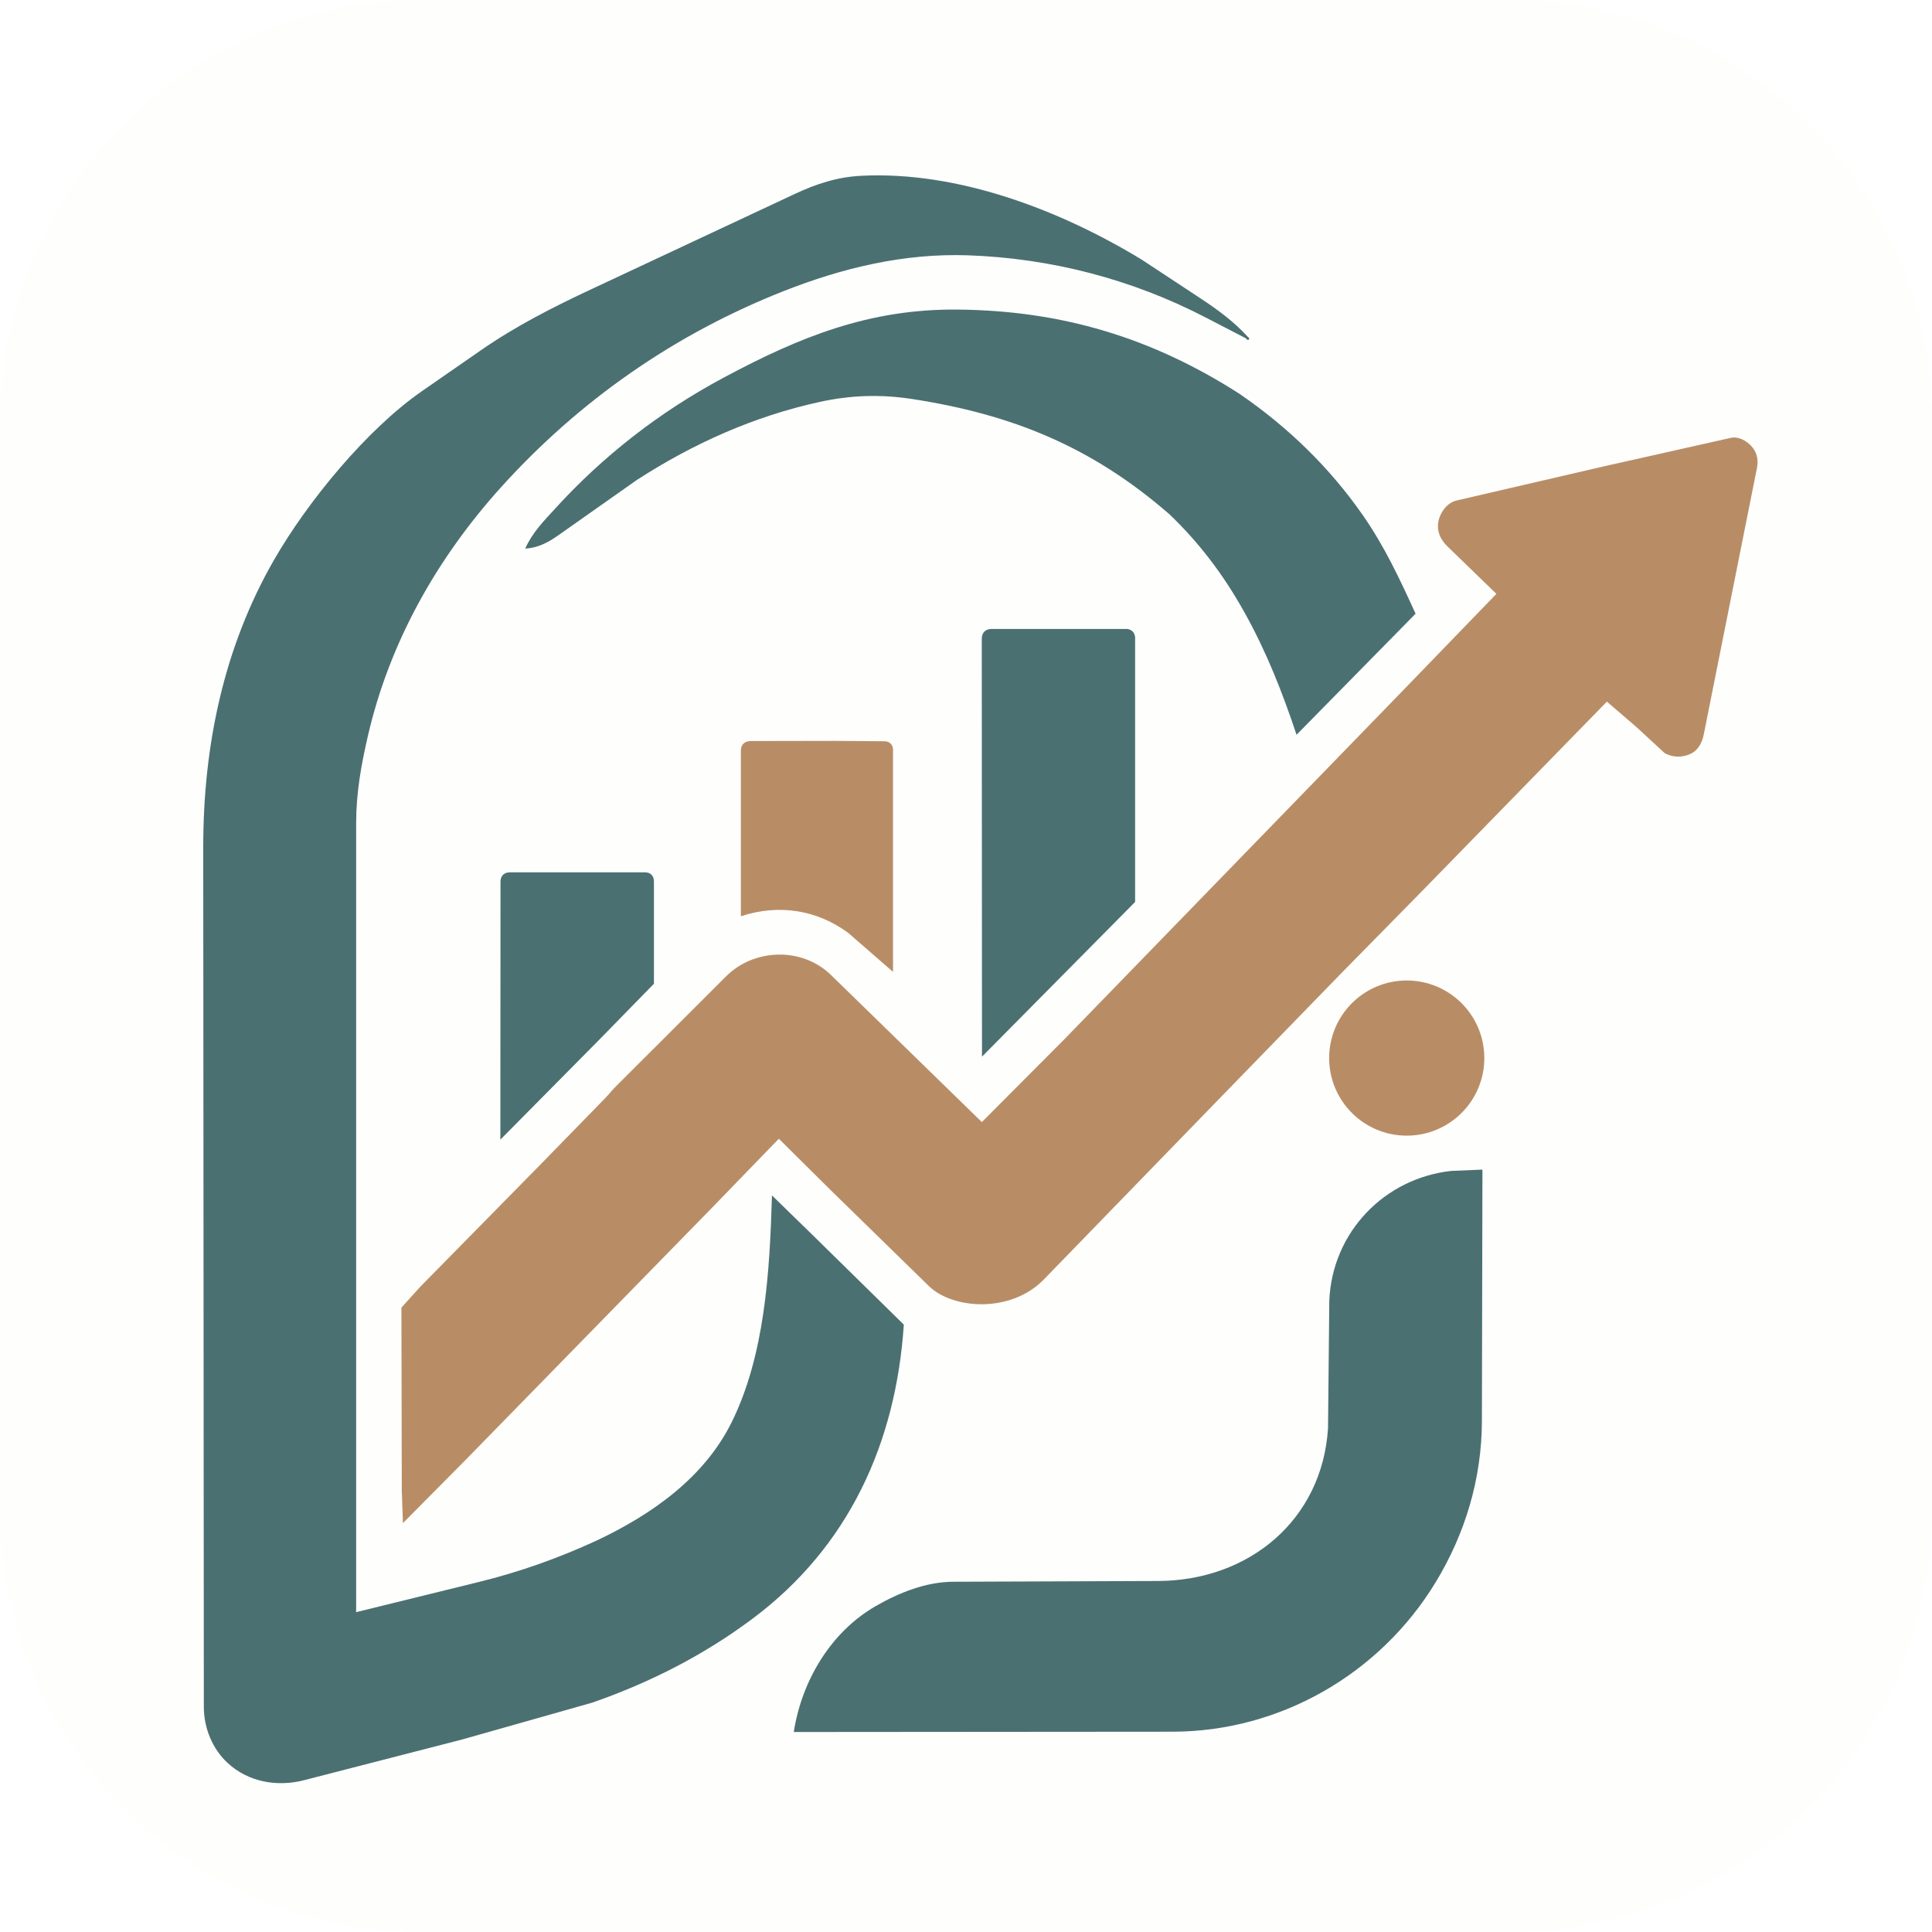
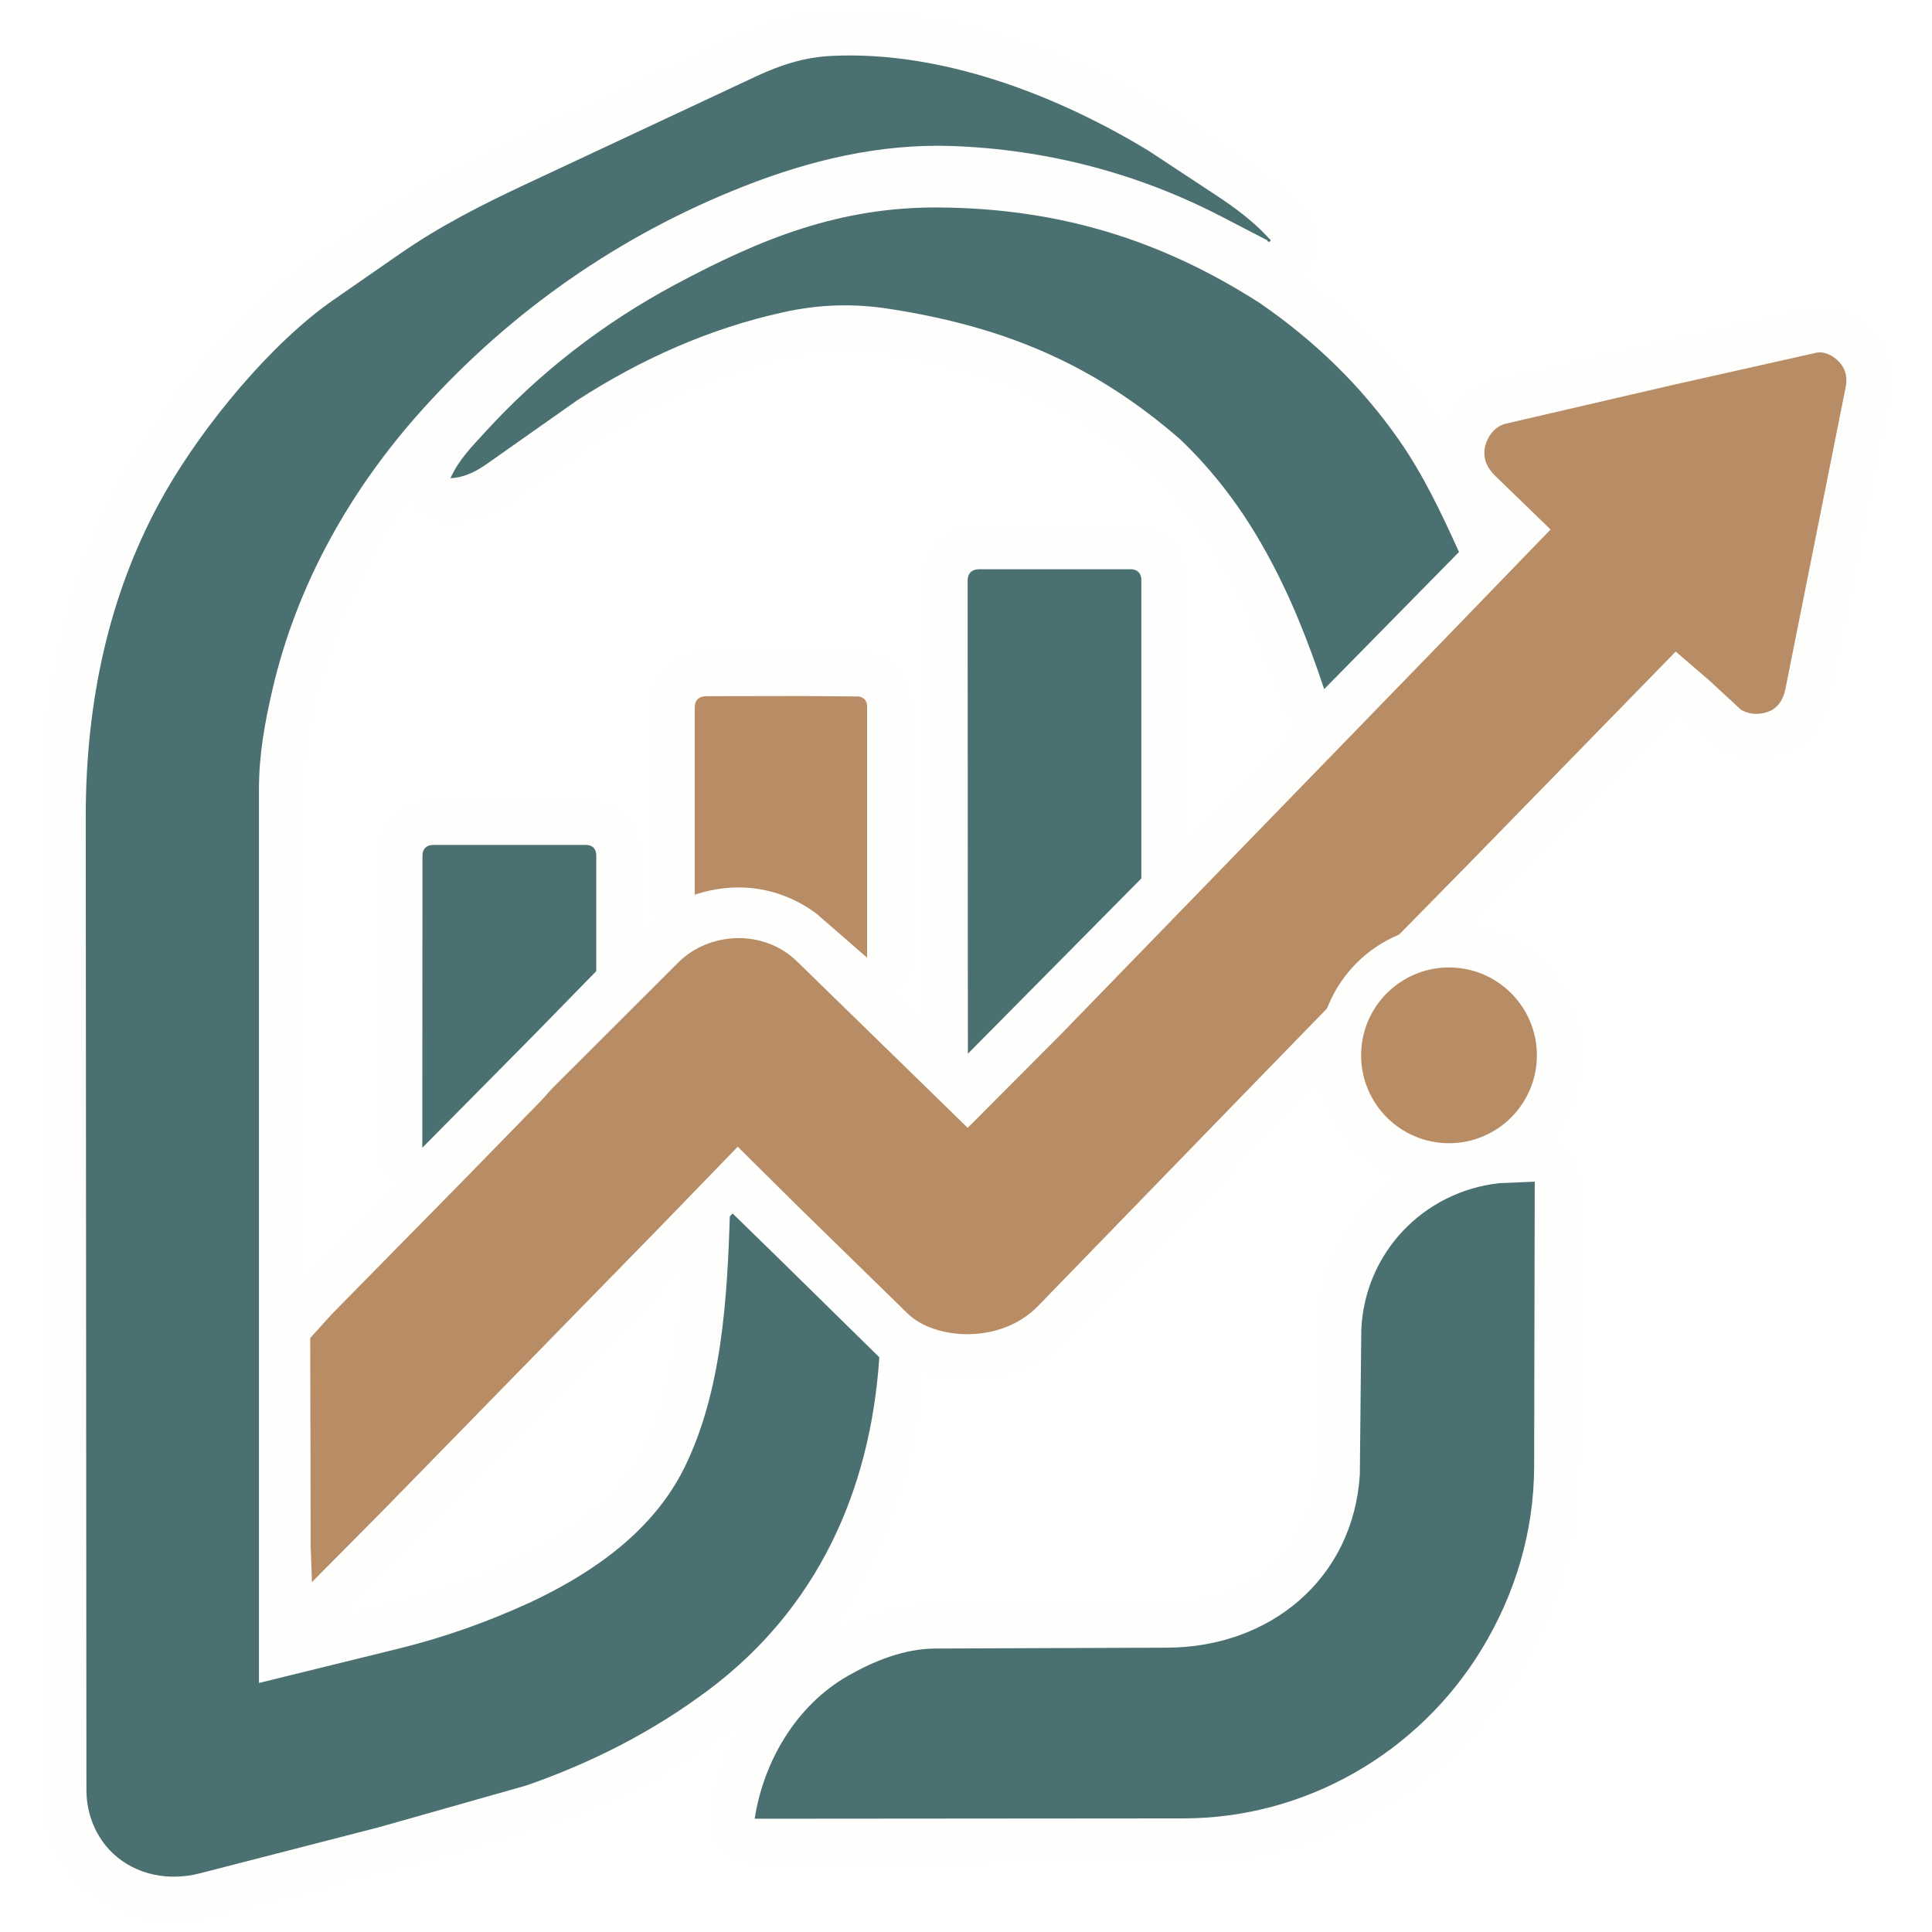
- <svg xmlns="http://www.w3.org/2000/svg" viewBox="27 -9 256 256">
-   <rect x="27" y="-9" width="256" height="256" rx="56" fill="#fefefc" />
-   <path fill="#4b7071" d="M192.07,35.82l-5.33-2.76c-9.74-5.05-20.43-7.84-31.49-8.23-8.49-.29-16.62,1.67-24.43,4.75-14.41,5.68-27.05,14.49-37.42,25.97-8.49,9.4-14.79,20.56-17.65,32.95-.9,3.9-1.56,7.57-1.56,11.64v104.48s16.22-3.99,16.22-3.99c5.46-1.34,10.54-3.15,15.63-5.49,7.33-3.46,14.27-8.33,17.91-15.69,4.4-8.91,5.04-19.88,5.34-30.05l5.57,5.43,11.9,11.69c-1.04,15.68-7.29,29.44-20.05,38.97-6.48,4.84-13.59,8.46-21.24,11.12l-17.23,4.88-20.97,5.4c-3.57.92-7.4.23-10.12-2.3-1.97-1.83-3.14-4.56-3.14-7.43l-.08-113.92c0-13.38,2.69-26.41,9.38-38.05,4.46-7.76,12.3-17.29,19.57-22.34l7.8-5.41c4.68-3.25,9.63-5.76,14.83-8.19l26.8-12.55c2.89-1.35,5.68-2.26,8.86-2.41,12.78-.63,26.3,4.53,37.14,11.13l7.83,5.16c2.26,1.49,4.4,3.08,6.17,5.02.02.02.06.08.09.09.33.21-.06.51-.23.24l-.09-.12Z" />
-   <path fill="#b88d66" d="M80.24,188.83l-.05-24.57,2.52-2.78,3.34-3.4,12.47-12.68,8.66-8.88c.55-.56.82-.96,1.38-1.52l6.84-6.83,7.82-7.81c3.66-3.66,10.02-3.94,13.9-.16l19.98,19.48,10.95-10.99,44.3-45.63,12.93-13.37-6.47-6.27c-.97-.94-1.5-2.09-1.18-3.48.23-.99,1.04-2.31,2.41-2.63l19.67-4.56,16.62-3.73c1.04-.23,2.04.39,2.64.99.76.77,1.08,1.78.84,2.98l-7.05,35.32c-.24,1.22-.83,2.16-1.75,2.58-1.08.5-2.37.52-3.46-.12l-3.7-3.42-3.93-3.38-24.4,25.01-10.96,11.15-16.44,16.91-22.79,23.48c-4.39,4.53-12.09,3.97-15.25.89l-12.86-12.56-7.02-6.96-8.93,9.22-32.58,33.34-8.3,8.37-.14-4Z" />
-   <path fill="#4b7071" d="M132.18,220.5c1.04-6.73,4.86-13.23,10.85-16.68,3.12-1.79,6.66-3.22,10.32-3.23l27.08-.1c12.05-.04,21.77-8.06,22.54-20.25l.17-16.94c.4-9,7.26-16.17,16.17-17.15l4.12-.17-.07,33.31c-.02,7.64-2.21,14.94-6.16,21.42-7.38,12.11-20.59,19.74-34.85,19.75l-50.17.04Z" />
-   <path fill="#4b7071" d="M181.87,59.07c-10.2-8.85-20.7-13.15-34.01-15.2-4.17-.64-8.11-.52-12.26.39-8.69,1.9-16.72,5.5-24.19,10.32l-10.42,7.34c-1.32.93-2.67,1.68-4.4,1.77.99-2.18,2.46-3.64,3.99-5.32,6.39-7.01,13.87-12.81,22.25-17.3,10.11-5.42,19.32-9.15,31-9.05,13.87.12,25.81,3.72,37.45,11.19,6.38,4.39,11.88,9.7,16.31,16.07,2.85,4.09,4.89,8.45,6.98,13.04l-15.77,16.04c-1.9-5.7-4.02-11.06-6.91-16.23-2.73-4.9-5.95-9.19-10.01-13.06Z" />
-   <path fill="#4b7071" d="M177.4,110.52l-20.28,20.49-.03-55.34c0-.87.5-1.31,1.28-1.33h17.98c.61.09.96.42,1.06,1.08v35.1Z" />
-   <path fill="#4b7071" d="M113.66,121.34l-7.15,7.32-13.21,13.35.02-34.19c0-.78.49-1.22,1.22-1.23h17.97c.75.03,1.14.51,1.14,1.22v13.54Z" />
-   <path fill="#b88d66" d="M139.47,114.67c-4.14-3.09-9.22-3.94-14.3-2.26v-21.9c-.01-.83.45-1.28,1.27-1.32l11.16-.02,6.61.05c.62,0,1.12.44,1.12,1.1v29.46s-5.87-5.11-5.87-5.11Z" />
-   <circle fill="#b88d66" cx="213.4" cy="131.2" r="10.28" />
+ <svg xmlns="http://www.w3.org/2000/svg" viewBox="43.9 7.75 226 226">
+   <g stroke="#fefefc" stroke-width="10" stroke-linejoin="round" stroke-linecap="round" paint-order="stroke">
+     <path fill="#4b7071" d="M192.07,35.82l-5.33-2.76c-9.74-5.05-20.43-7.84-31.49-8.23-8.49-.29-16.62,1.67-24.43,4.75-14.41,5.68-27.05,14.49-37.42,25.97-8.49,9.4-14.79,20.56-17.65,32.95-.9,3.9-1.56,7.57-1.56,11.64v104.48s16.22-3.99,16.22-3.99c5.46-1.34,10.54-3.15,15.63-5.49,7.33-3.46,14.27-8.33,17.91-15.69,4.4-8.91,5.04-19.88,5.34-30.05l5.57,5.43,11.9,11.69c-1.04,15.68-7.29,29.44-20.05,38.97-6.48,4.84-13.59,8.46-21.24,11.12l-17.23,4.88-20.97,5.4c-3.57.92-7.4.23-10.12-2.3-1.97-1.83-3.14-4.56-3.14-7.43l-.08-113.92c0-13.38,2.69-26.41,9.38-38.05,4.46-7.76,12.3-17.29,19.57-22.34l7.8-5.41c4.68-3.25,9.63-5.76,14.83-8.19l26.8-12.55c2.89-1.35,5.68-2.26,8.86-2.41,12.78-.63,26.3,4.53,37.14,11.13l7.83,5.16c2.26,1.49,4.4,3.08,6.17,5.02.02.02.06.08.09.09.33.21-.06.51-.23.24l-.09-.12Z" />
+     <path fill="#b88d66" d="M80.24,188.83l-.05-24.57,2.52-2.78,3.34-3.4,12.47-12.68,8.66-8.88c.55-.56.82-.96,1.38-1.52l6.84-6.83,7.82-7.81c3.66-3.66,10.02-3.94,13.9-.16l19.98,19.48,10.95-10.99,44.3-45.63,12.93-13.37-6.47-6.27c-.97-.94-1.5-2.09-1.18-3.48.23-.99,1.04-2.31,2.41-2.63l19.67-4.56,16.62-3.73c1.04-.23,2.04.39,2.64.99.76.77,1.08,1.78.84,2.98l-7.05,35.32c-.24,1.22-.83,2.16-1.75,2.58-1.08.5-2.37.52-3.46-.12l-3.7-3.42-3.93-3.38-24.4,25.01-10.96,11.15-16.44,16.91-22.79,23.48c-4.39,4.53-12.09,3.97-15.25.89l-12.86-12.56-7.02-6.96-8.93,9.22-32.58,33.34-8.3,8.37-.14-4Z" />
+     <path fill="#4b7071" d="M132.18,220.5c1.04-6.73,4.86-13.23,10.85-16.68,3.12-1.79,6.66-3.22,10.32-3.23l27.08-.1c12.05-.04,21.77-8.06,22.54-20.25l.17-16.94c.4-9,7.26-16.17,16.17-17.15l4.12-.17-.07,33.31c-.02,7.64-2.21,14.94-6.16,21.42-7.38,12.11-20.59,19.74-34.85,19.75l-50.17.04Z" />
+     <path fill="#4b7071" d="M181.87,59.07c-10.2-8.85-20.7-13.15-34.01-15.2-4.17-.64-8.11-.52-12.26.39-8.69,1.9-16.72,5.5-24.19,10.32l-10.42,7.34c-1.32.93-2.67,1.68-4.4,1.77.99-2.18,2.46-3.64,3.99-5.32,6.39-7.01,13.87-12.81,22.25-17.3,10.11-5.42,19.32-9.15,31-9.05,13.87.12,25.81,3.72,37.45,11.19,6.38,4.39,11.88,9.7,16.31,16.07,2.85,4.09,4.89,8.45,6.98,13.04l-15.77,16.04c-1.9-5.7-4.02-11.06-6.91-16.23-2.73-4.9-5.95-9.19-10.01-13.06Z" />
+     <path fill="#4b7071" d="M177.4,110.52l-20.28,20.49-.03-55.34c0-.87.5-1.31,1.28-1.33h17.98c.61.09.96.42,1.06,1.08v35.1Z" />
+     <path fill="#4b7071" d="M113.66,121.34l-7.15,7.32-13.21,13.35.02-34.19c0-.78.49-1.22,1.22-1.23h17.97c.75.03,1.14.51,1.14,1.22v13.54Z" />
+     <path fill="#b88d66" d="M139.47,114.67c-4.14-3.09-9.22-3.94-14.3-2.26v-21.9c-.01-.83.45-1.28,1.27-1.32l11.16-.02,6.61.05c.62,0,1.12.44,1.12,1.1v29.46s-5.87-5.11-5.87-5.11Z" />
+     <circle fill="#b88d66" cx="213.4" cy="131.2" r="10.28" />
+   </g>
</svg>
